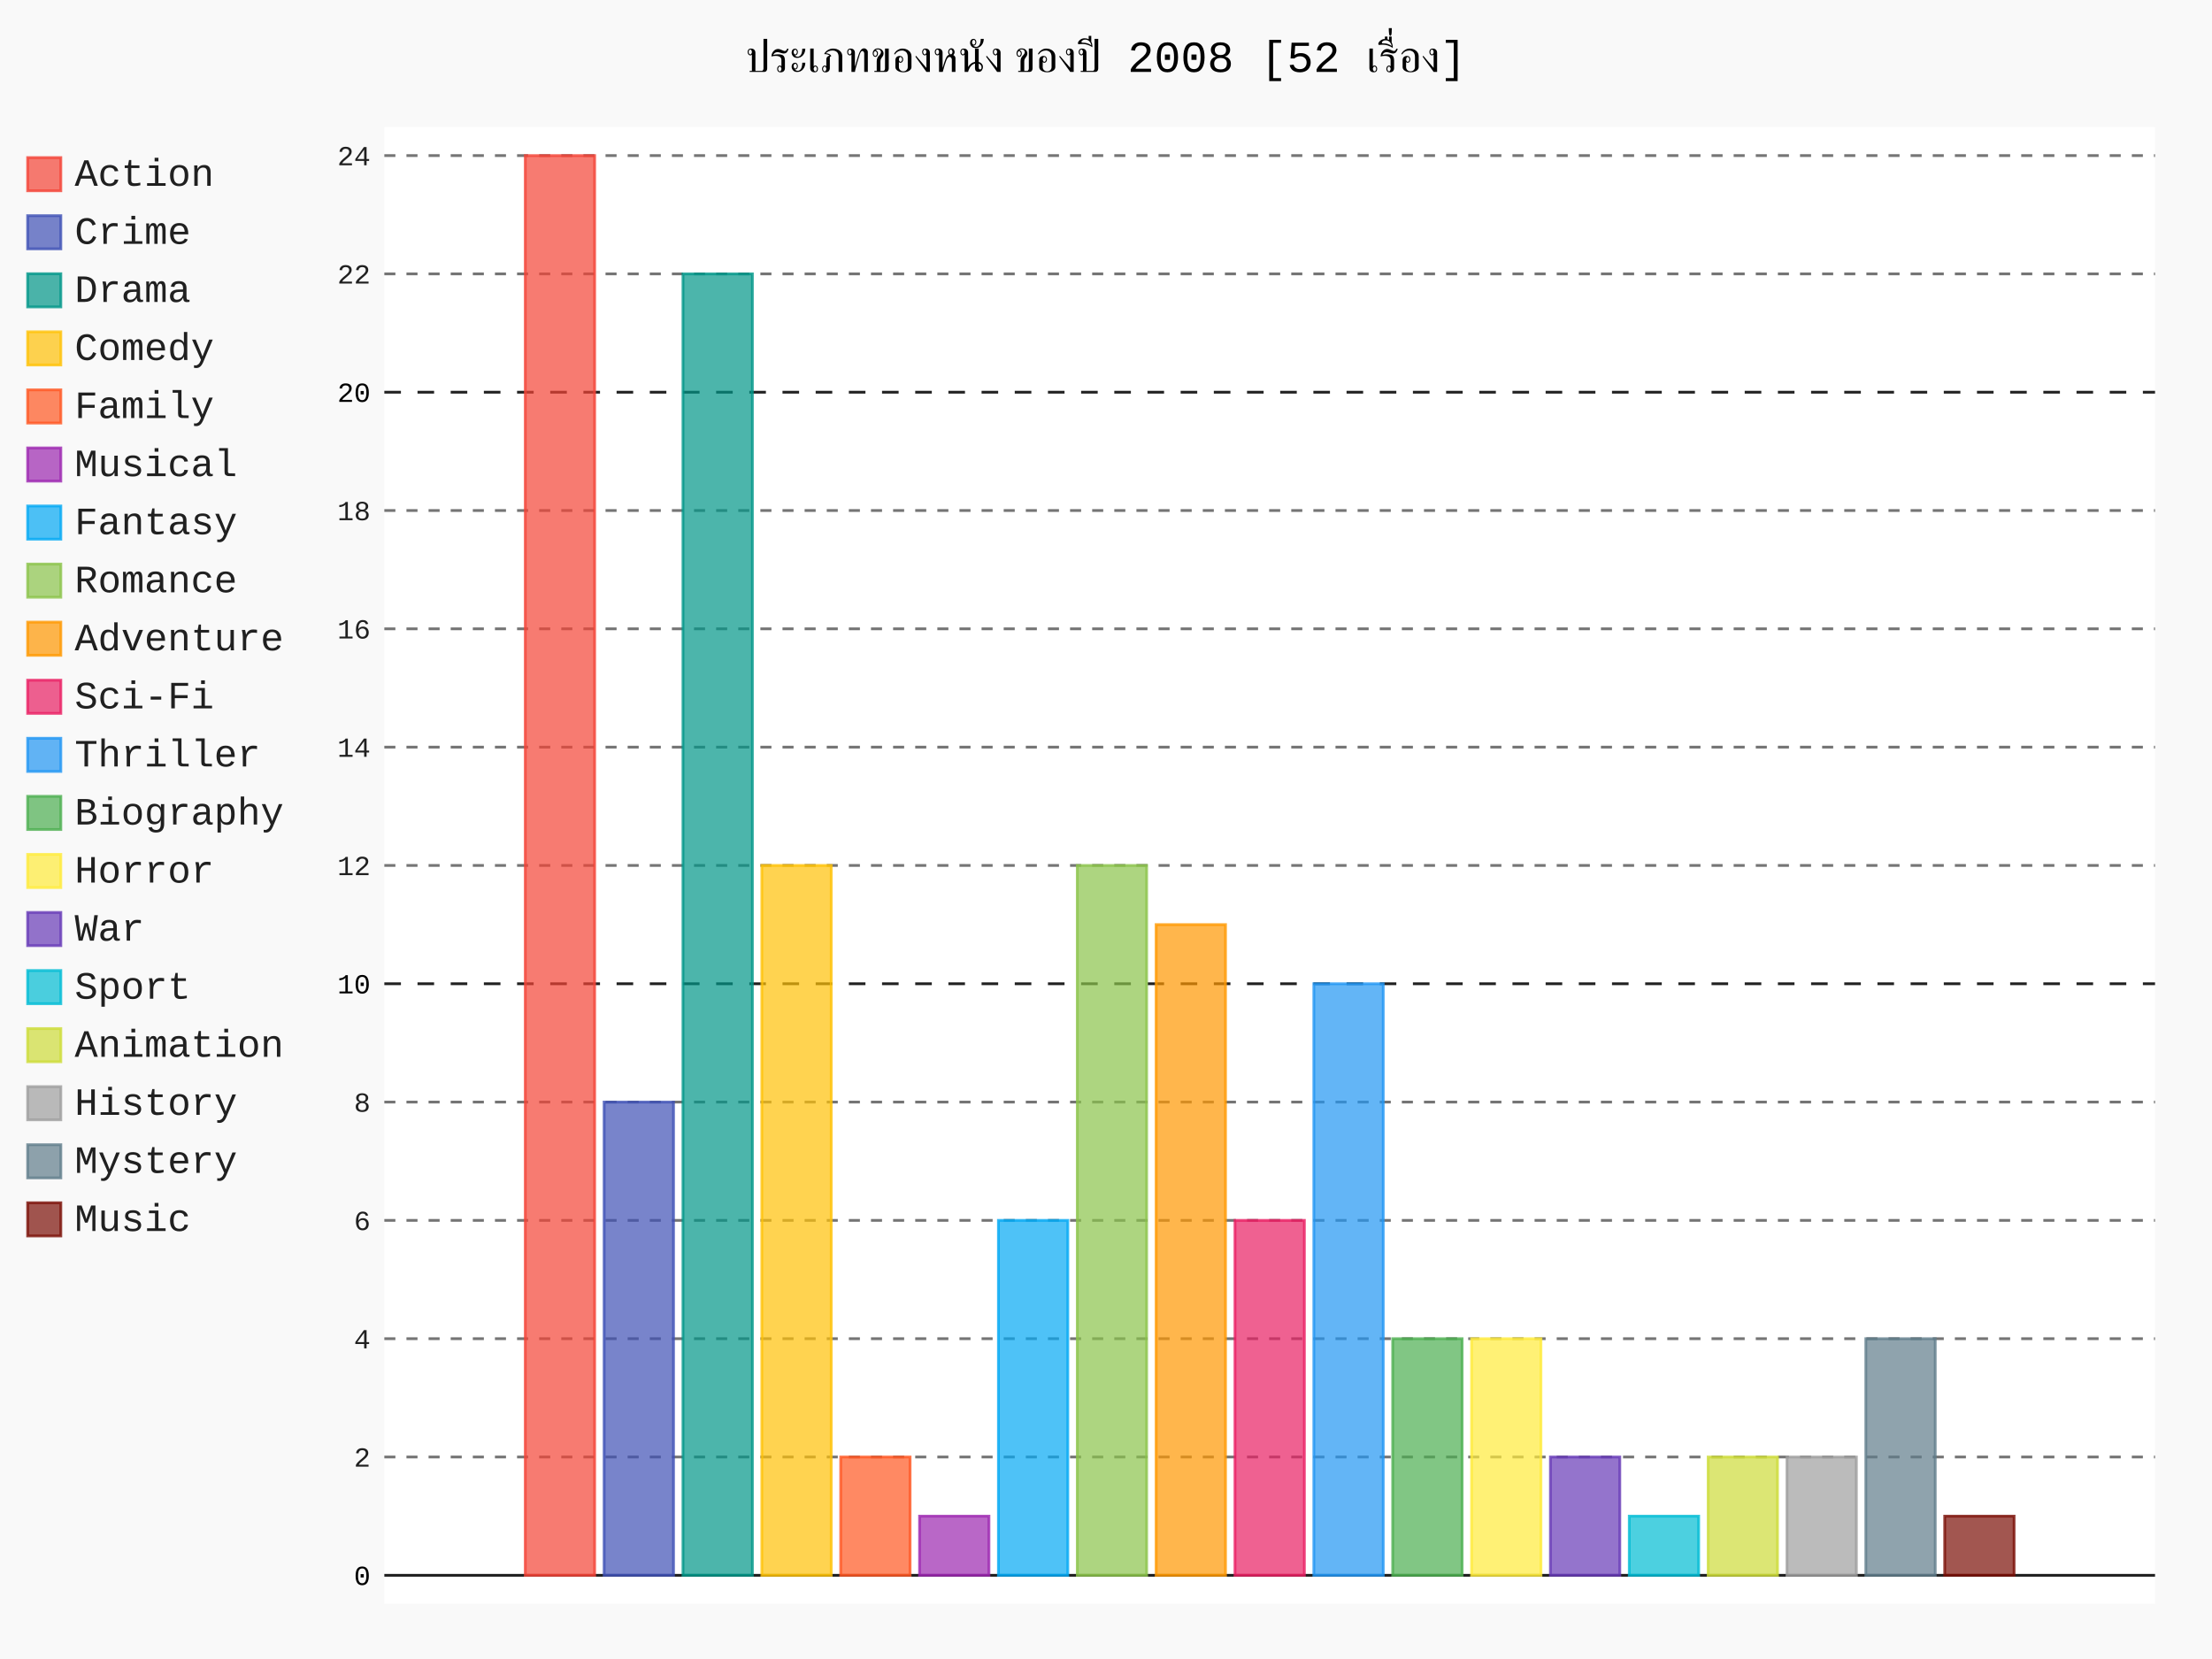
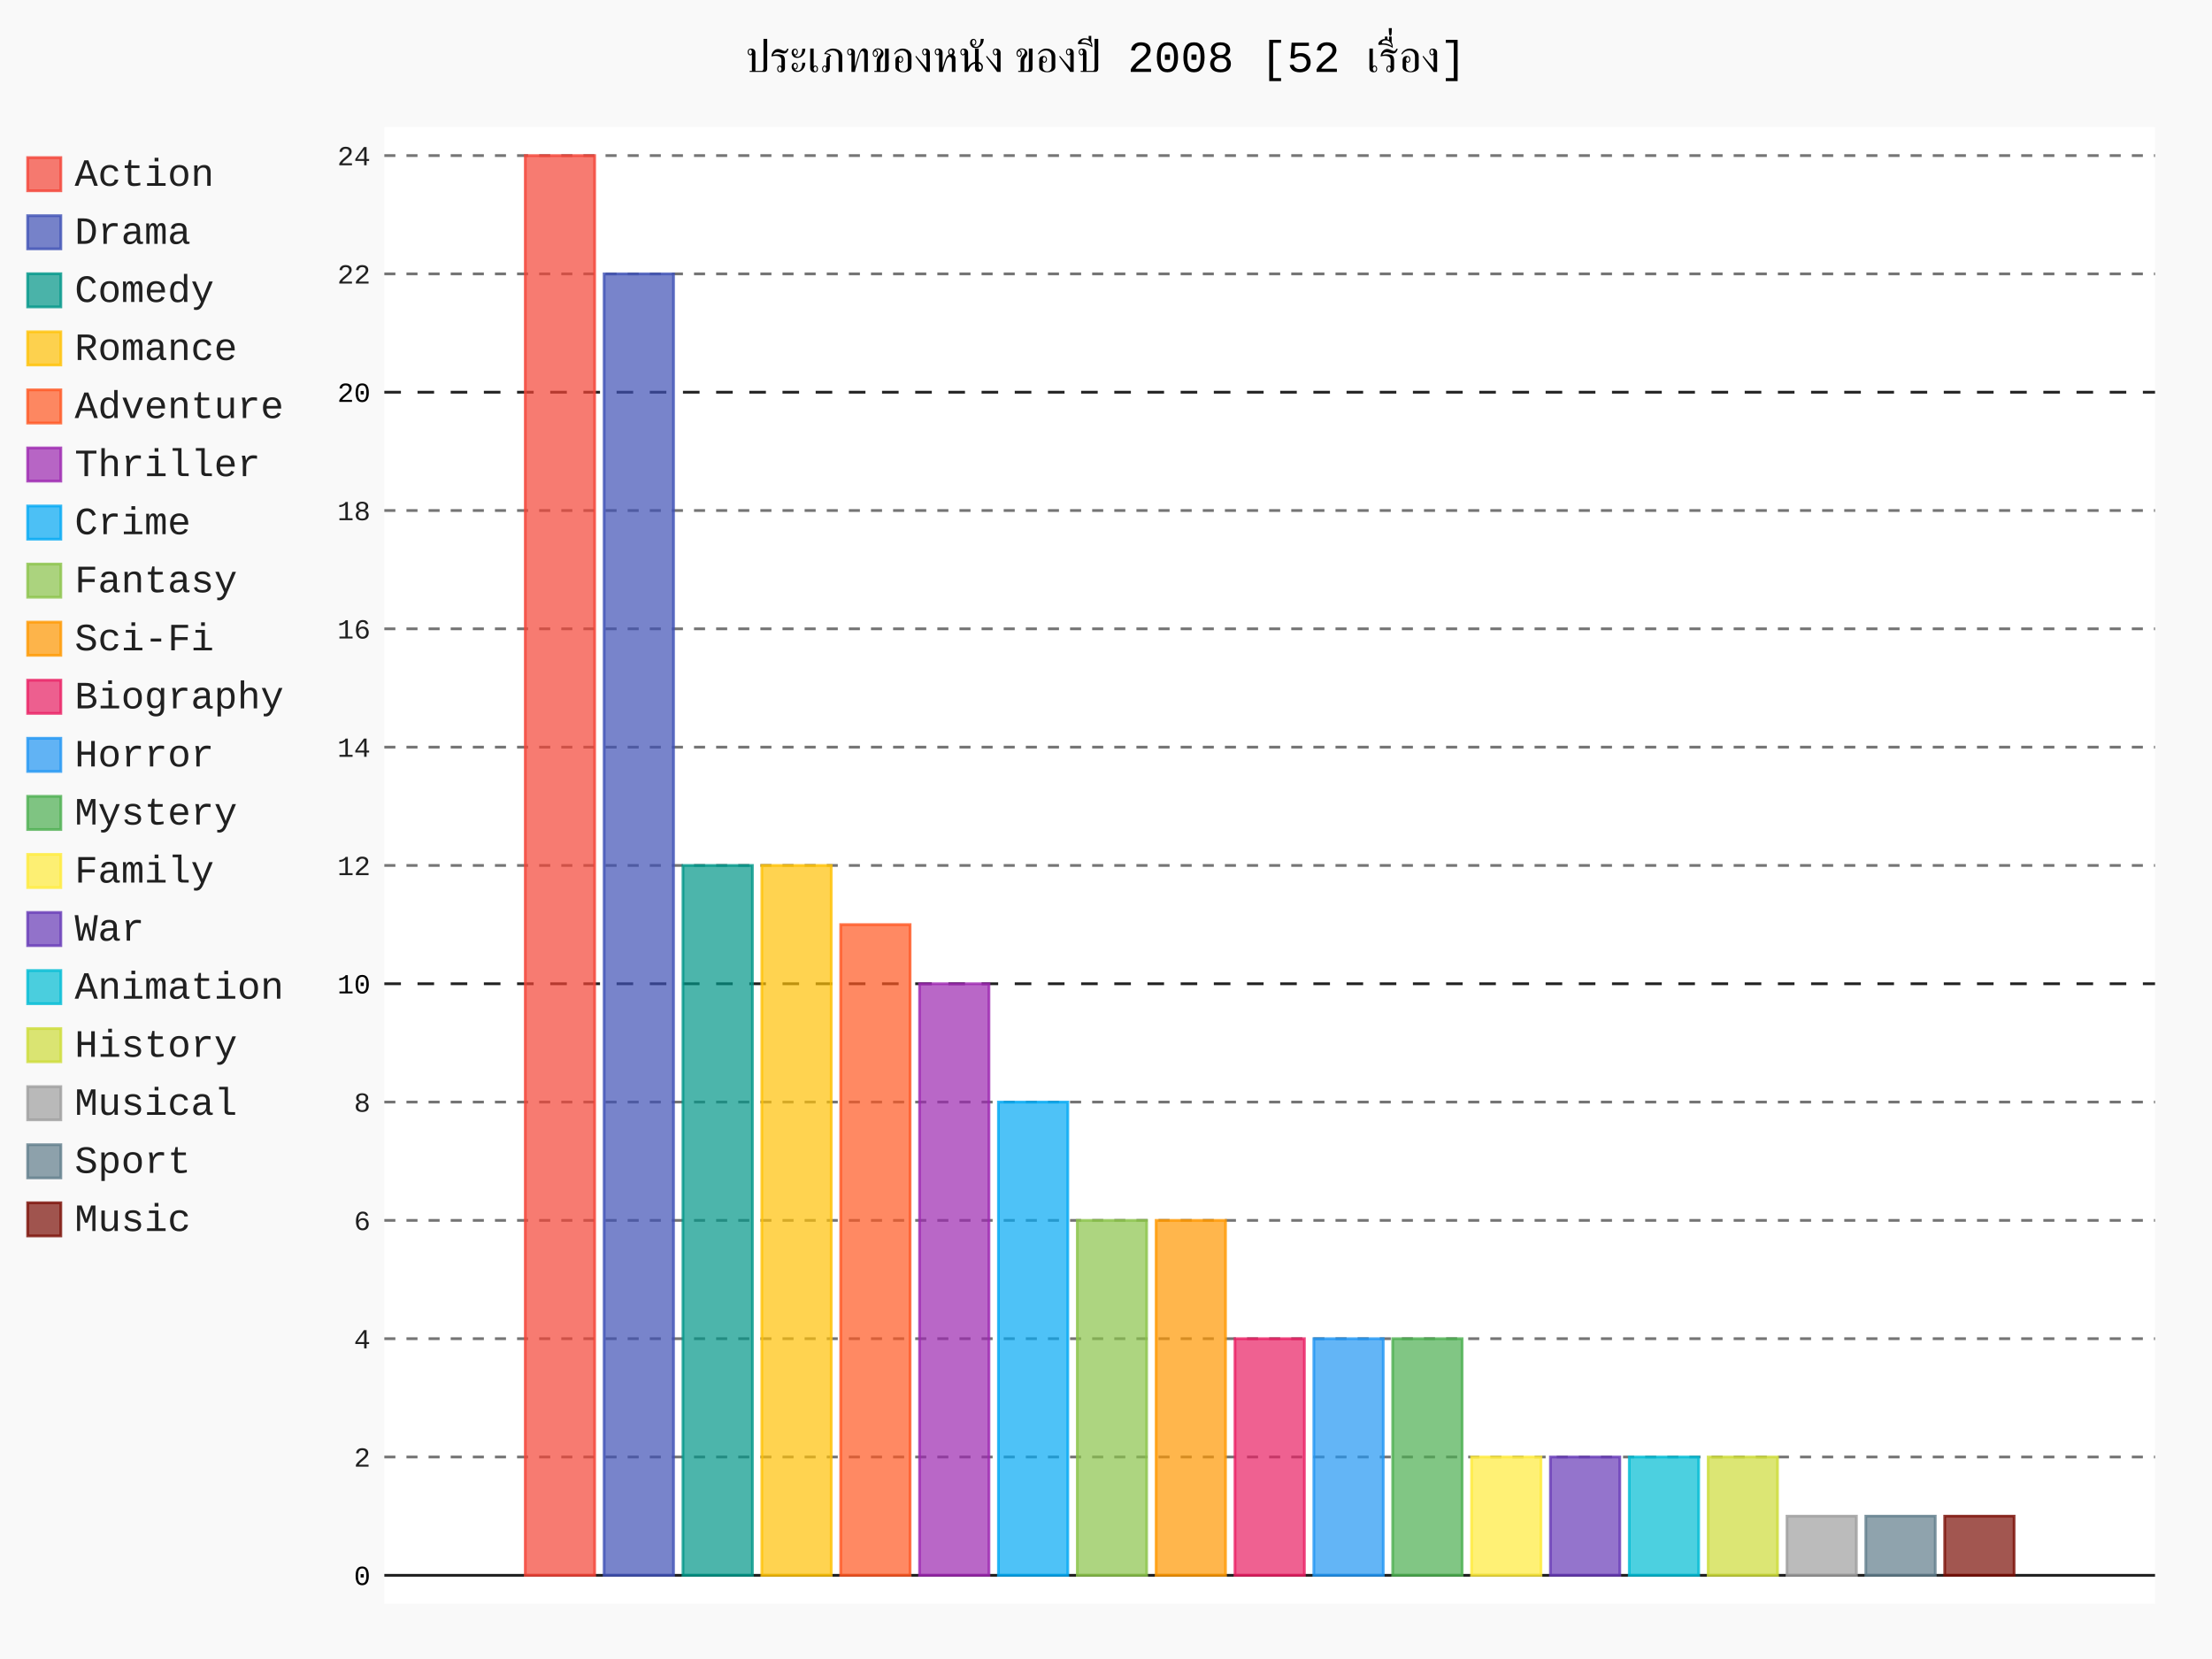
- <svg xmlns="http://www.w3.org/2000/svg" class="pygal-chart" id="chart-d9a1eacc-111e-4a17-9da7-1adeb90a68c8" viewBox="0 0 800 600">
+ <svg xmlns="http://www.w3.org/2000/svg" class="pygal-chart" id="chart-652e8299-0327-427c-a1a2-57c01882b825" viewBox="0 0 800 600">
  <defs>
-     <style type="text/css">#chart-d9a1eacc-111e-4a17-9da7-1adeb90a68c8{-webkit-user-select:none;-webkit-font-smoothing:antialiased;font-family:Consolas,"Liberation Mono",Menlo,Courier,monospace}#chart-d9a1eacc-111e-4a17-9da7-1adeb90a68c8 .title{font-family:Consolas,"Liberation Mono",Menlo,Courier,monospace;font-size:16px}#chart-d9a1eacc-111e-4a17-9da7-1adeb90a68c8 .legends .legend text{font-family:Consolas,"Liberation Mono",Menlo,Courier,monospace;font-size:14px}#chart-d9a1eacc-111e-4a17-9da7-1adeb90a68c8 .axis text{font-family:Consolas,"Liberation Mono",Menlo,Courier,monospace;font-size:10px}#chart-d9a1eacc-111e-4a17-9da7-1adeb90a68c8 .axis text.major{font-family:Consolas,"Liberation Mono",Menlo,Courier,monospace;font-size:10px}#chart-d9a1eacc-111e-4a17-9da7-1adeb90a68c8 .text-overlay text.value{font-family:Consolas,"Liberation Mono",Menlo,Courier,monospace;font-size:16px}#chart-d9a1eacc-111e-4a17-9da7-1adeb90a68c8 .text-overlay text.label{font-family:Consolas,"Liberation Mono",Menlo,Courier,monospace;font-size:10px}#chart-d9a1eacc-111e-4a17-9da7-1adeb90a68c8 .tooltip{font-family:Consolas,"Liberation Mono",Menlo,Courier,monospace;font-size:14px}#chart-d9a1eacc-111e-4a17-9da7-1adeb90a68c8 text.no_data{font-family:Consolas,"Liberation Mono",Menlo,Courier,monospace;font-size:64px}
- #chart-d9a1eacc-111e-4a17-9da7-1adeb90a68c8{background-color:rgba(249,249,249,1)}#chart-d9a1eacc-111e-4a17-9da7-1adeb90a68c8 path,#chart-d9a1eacc-111e-4a17-9da7-1adeb90a68c8 line,#chart-d9a1eacc-111e-4a17-9da7-1adeb90a68c8 rect,#chart-d9a1eacc-111e-4a17-9da7-1adeb90a68c8 circle{-webkit-transition:150ms;-moz-transition:150ms;transition:150ms}#chart-d9a1eacc-111e-4a17-9da7-1adeb90a68c8 .graph &gt; .background{fill:rgba(249,249,249,1)}#chart-d9a1eacc-111e-4a17-9da7-1adeb90a68c8 .plot &gt; .background{fill:rgba(255,255,255,1)}#chart-d9a1eacc-111e-4a17-9da7-1adeb90a68c8 .graph{fill:rgba(0,0,0,.87)}#chart-d9a1eacc-111e-4a17-9da7-1adeb90a68c8 text.no_data{fill:rgba(0,0,0,1)}#chart-d9a1eacc-111e-4a17-9da7-1adeb90a68c8 .title{fill:rgba(0,0,0,1)}#chart-d9a1eacc-111e-4a17-9da7-1adeb90a68c8 .legends .legend text{fill:rgba(0,0,0,.87)}#chart-d9a1eacc-111e-4a17-9da7-1adeb90a68c8 .legends .legend:hover text{fill:rgba(0,0,0,1)}#chart-d9a1eacc-111e-4a17-9da7-1adeb90a68c8 .axis .line{stroke:rgba(0,0,0,1)}#chart-d9a1eacc-111e-4a17-9da7-1adeb90a68c8 .axis .guide.line{stroke:rgba(0,0,0,.54)}#chart-d9a1eacc-111e-4a17-9da7-1adeb90a68c8 .axis .major.line{stroke:rgba(0,0,0,.87)}#chart-d9a1eacc-111e-4a17-9da7-1adeb90a68c8 .axis text.major{fill:rgba(0,0,0,1)}#chart-d9a1eacc-111e-4a17-9da7-1adeb90a68c8 .axis.y .guides:hover .guide.line,#chart-d9a1eacc-111e-4a17-9da7-1adeb90a68c8 .line-graph .axis.x .guides:hover .guide.line,#chart-d9a1eacc-111e-4a17-9da7-1adeb90a68c8 .stackedline-graph .axis.x .guides:hover .guide.line,#chart-d9a1eacc-111e-4a17-9da7-1adeb90a68c8 .xy-graph .axis.x .guides:hover .guide.line{stroke:rgba(0,0,0,1)}#chart-d9a1eacc-111e-4a17-9da7-1adeb90a68c8 .axis .guides:hover text{fill:rgba(0,0,0,1)}#chart-d9a1eacc-111e-4a17-9da7-1adeb90a68c8 .reactive{fill-opacity:.7;stroke-opacity:.8}#chart-d9a1eacc-111e-4a17-9da7-1adeb90a68c8 .ci{stroke:rgba(0,0,0,.87)}#chart-d9a1eacc-111e-4a17-9da7-1adeb90a68c8 .reactive.active,#chart-d9a1eacc-111e-4a17-9da7-1adeb90a68c8 .active .reactive{fill-opacity:.8;stroke-opacity:.9;stroke-width:4}#chart-d9a1eacc-111e-4a17-9da7-1adeb90a68c8 .ci .reactive.active{stroke-width:1.5}#chart-d9a1eacc-111e-4a17-9da7-1adeb90a68c8 .series text{fill:rgba(0,0,0,1)}#chart-d9a1eacc-111e-4a17-9da7-1adeb90a68c8 .tooltip rect{fill:rgba(255,255,255,1);stroke:rgba(0,0,0,1);-webkit-transition:opacity 150ms;-moz-transition:opacity 150ms;transition:opacity 150ms}#chart-d9a1eacc-111e-4a17-9da7-1adeb90a68c8 .tooltip .label{fill:rgba(0,0,0,.87)}#chart-d9a1eacc-111e-4a17-9da7-1adeb90a68c8 .tooltip .label{fill:rgba(0,0,0,.87)}#chart-d9a1eacc-111e-4a17-9da7-1adeb90a68c8 .tooltip .legend{font-size:.8em;fill:rgba(0,0,0,.54)}#chart-d9a1eacc-111e-4a17-9da7-1adeb90a68c8 .tooltip .x_label{font-size:.6em;fill:rgba(0,0,0,1)}#chart-d9a1eacc-111e-4a17-9da7-1adeb90a68c8 .tooltip .xlink{font-size:.5em;text-decoration:underline}#chart-d9a1eacc-111e-4a17-9da7-1adeb90a68c8 .tooltip .value{font-size:1.5em}#chart-d9a1eacc-111e-4a17-9da7-1adeb90a68c8 .bound{font-size:.5em}#chart-d9a1eacc-111e-4a17-9da7-1adeb90a68c8 .max-value{font-size:.75em;fill:rgba(0,0,0,.54)}#chart-d9a1eacc-111e-4a17-9da7-1adeb90a68c8 .map-element{fill:rgba(255,255,255,1);stroke:rgba(0,0,0,.54) !important}#chart-d9a1eacc-111e-4a17-9da7-1adeb90a68c8 .map-element .reactive{fill-opacity:inherit;stroke-opacity:inherit}#chart-d9a1eacc-111e-4a17-9da7-1adeb90a68c8 .color-0,#chart-d9a1eacc-111e-4a17-9da7-1adeb90a68c8 .color-0 a:visited{stroke:#f44336;fill:#f44336}#chart-d9a1eacc-111e-4a17-9da7-1adeb90a68c8 .color-1,#chart-d9a1eacc-111e-4a17-9da7-1adeb90a68c8 .color-1 a:visited{stroke:#3f51b5;fill:#3f51b5}#chart-d9a1eacc-111e-4a17-9da7-1adeb90a68c8 .color-2,#chart-d9a1eacc-111e-4a17-9da7-1adeb90a68c8 .color-2 a:visited{stroke:#009688;fill:#009688}#chart-d9a1eacc-111e-4a17-9da7-1adeb90a68c8 .color-3,#chart-d9a1eacc-111e-4a17-9da7-1adeb90a68c8 .color-3 a:visited{stroke:#ffc107;fill:#ffc107}#chart-d9a1eacc-111e-4a17-9da7-1adeb90a68c8 .color-4,#chart-d9a1eacc-111e-4a17-9da7-1adeb90a68c8 .color-4 a:visited{stroke:#ff5722;fill:#ff5722}#chart-d9a1eacc-111e-4a17-9da7-1adeb90a68c8 .color-5,#chart-d9a1eacc-111e-4a17-9da7-1adeb90a68c8 .color-5 a:visited{stroke:#9c27b0;fill:#9c27b0}#chart-d9a1eacc-111e-4a17-9da7-1adeb90a68c8 .color-6,#chart-d9a1eacc-111e-4a17-9da7-1adeb90a68c8 .color-6 a:visited{stroke:#03a9f4;fill:#03a9f4}#chart-d9a1eacc-111e-4a17-9da7-1adeb90a68c8 .color-7,#chart-d9a1eacc-111e-4a17-9da7-1adeb90a68c8 .color-7 a:visited{stroke:#8bc34a;fill:#8bc34a}#chart-d9a1eacc-111e-4a17-9da7-1adeb90a68c8 .color-8,#chart-d9a1eacc-111e-4a17-9da7-1adeb90a68c8 .color-8 a:visited{stroke:#ff9800;fill:#ff9800}#chart-d9a1eacc-111e-4a17-9da7-1adeb90a68c8 .color-9,#chart-d9a1eacc-111e-4a17-9da7-1adeb90a68c8 .color-9 a:visited{stroke:#e91e63;fill:#e91e63}#chart-d9a1eacc-111e-4a17-9da7-1adeb90a68c8 .color-10,#chart-d9a1eacc-111e-4a17-9da7-1adeb90a68c8 .color-10 a:visited{stroke:#2196f3;fill:#2196f3}#chart-d9a1eacc-111e-4a17-9da7-1adeb90a68c8 .color-11,#chart-d9a1eacc-111e-4a17-9da7-1adeb90a68c8 .color-11 a:visited{stroke:#4caf50;fill:#4caf50}#chart-d9a1eacc-111e-4a17-9da7-1adeb90a68c8 .color-12,#chart-d9a1eacc-111e-4a17-9da7-1adeb90a68c8 .color-12 a:visited{stroke:#ffeb3b;fill:#ffeb3b}#chart-d9a1eacc-111e-4a17-9da7-1adeb90a68c8 .color-13,#chart-d9a1eacc-111e-4a17-9da7-1adeb90a68c8 .color-13 a:visited{stroke:#673ab7;fill:#673ab7}#chart-d9a1eacc-111e-4a17-9da7-1adeb90a68c8 .color-14,#chart-d9a1eacc-111e-4a17-9da7-1adeb90a68c8 .color-14 a:visited{stroke:#00bcd4;fill:#00bcd4}#chart-d9a1eacc-111e-4a17-9da7-1adeb90a68c8 .color-15,#chart-d9a1eacc-111e-4a17-9da7-1adeb90a68c8 .color-15 a:visited{stroke:#cddc39;fill:#cddc39}#chart-d9a1eacc-111e-4a17-9da7-1adeb90a68c8 .color-16,#chart-d9a1eacc-111e-4a17-9da7-1adeb90a68c8 .color-16 a:visited{stroke:#9e9e9e;fill:#9e9e9e}#chart-d9a1eacc-111e-4a17-9da7-1adeb90a68c8 .color-17,#chart-d9a1eacc-111e-4a17-9da7-1adeb90a68c8 .color-17 a:visited{stroke:#607d8b;fill:#607d8b}#chart-d9a1eacc-111e-4a17-9da7-1adeb90a68c8 .color-18,#chart-d9a1eacc-111e-4a17-9da7-1adeb90a68c8 .color-18 a:visited{stroke:#7b0f07;fill:#7b0f07}#chart-d9a1eacc-111e-4a17-9da7-1adeb90a68c8 .text-overlay .color-0 text{fill:black}#chart-d9a1eacc-111e-4a17-9da7-1adeb90a68c8 .text-overlay .color-1 text{fill:black}#chart-d9a1eacc-111e-4a17-9da7-1adeb90a68c8 .text-overlay .color-2 text{fill:black}#chart-d9a1eacc-111e-4a17-9da7-1adeb90a68c8 .text-overlay .color-3 text{fill:black}#chart-d9a1eacc-111e-4a17-9da7-1adeb90a68c8 .text-overlay .color-4 text{fill:black}#chart-d9a1eacc-111e-4a17-9da7-1adeb90a68c8 .text-overlay .color-5 text{fill:black}#chart-d9a1eacc-111e-4a17-9da7-1adeb90a68c8 .text-overlay .color-6 text{fill:black}#chart-d9a1eacc-111e-4a17-9da7-1adeb90a68c8 .text-overlay .color-7 text{fill:black}#chart-d9a1eacc-111e-4a17-9da7-1adeb90a68c8 .text-overlay .color-8 text{fill:black}#chart-d9a1eacc-111e-4a17-9da7-1adeb90a68c8 .text-overlay .color-9 text{fill:black}#chart-d9a1eacc-111e-4a17-9da7-1adeb90a68c8 .text-overlay .color-10 text{fill:black}#chart-d9a1eacc-111e-4a17-9da7-1adeb90a68c8 .text-overlay .color-11 text{fill:black}#chart-d9a1eacc-111e-4a17-9da7-1adeb90a68c8 .text-overlay .color-12 text{fill:black}#chart-d9a1eacc-111e-4a17-9da7-1adeb90a68c8 .text-overlay .color-13 text{fill:black}#chart-d9a1eacc-111e-4a17-9da7-1adeb90a68c8 .text-overlay .color-14 text{fill:black}#chart-d9a1eacc-111e-4a17-9da7-1adeb90a68c8 .text-overlay .color-15 text{fill:black}#chart-d9a1eacc-111e-4a17-9da7-1adeb90a68c8 .text-overlay .color-16 text{fill:black}#chart-d9a1eacc-111e-4a17-9da7-1adeb90a68c8 .text-overlay .color-17 text{fill:black}#chart-d9a1eacc-111e-4a17-9da7-1adeb90a68c8 .text-overlay .color-18 text{fill:black}
- #chart-d9a1eacc-111e-4a17-9da7-1adeb90a68c8 text.no_data{text-anchor:middle}#chart-d9a1eacc-111e-4a17-9da7-1adeb90a68c8 .guide.line{fill:none}#chart-d9a1eacc-111e-4a17-9da7-1adeb90a68c8 .centered{text-anchor:middle}#chart-d9a1eacc-111e-4a17-9da7-1adeb90a68c8 .title{text-anchor:middle}#chart-d9a1eacc-111e-4a17-9da7-1adeb90a68c8 .legends .legend text{fill-opacity:1}#chart-d9a1eacc-111e-4a17-9da7-1adeb90a68c8 .axis.x text{text-anchor:middle}#chart-d9a1eacc-111e-4a17-9da7-1adeb90a68c8 .axis.x:not(.web) text[transform]{text-anchor:start}#chart-d9a1eacc-111e-4a17-9da7-1adeb90a68c8 .axis.x:not(.web) text[transform].backwards{text-anchor:end}#chart-d9a1eacc-111e-4a17-9da7-1adeb90a68c8 .axis.y text{text-anchor:end}#chart-d9a1eacc-111e-4a17-9da7-1adeb90a68c8 .axis.y text[transform].backwards{text-anchor:start}#chart-d9a1eacc-111e-4a17-9da7-1adeb90a68c8 .axis.y2 text{text-anchor:start}#chart-d9a1eacc-111e-4a17-9da7-1adeb90a68c8 .axis.y2 text[transform].backwards{text-anchor:end}#chart-d9a1eacc-111e-4a17-9da7-1adeb90a68c8 .axis .guide.line{stroke-dasharray:4,4}#chart-d9a1eacc-111e-4a17-9da7-1adeb90a68c8 .axis .major.guide.line{stroke-dasharray:6,6}#chart-d9a1eacc-111e-4a17-9da7-1adeb90a68c8 .horizontal .axis.y .guide.line,#chart-d9a1eacc-111e-4a17-9da7-1adeb90a68c8 .horizontal .axis.y2 .guide.line,#chart-d9a1eacc-111e-4a17-9da7-1adeb90a68c8 .vertical .axis.x .guide.line{opacity:0}#chart-d9a1eacc-111e-4a17-9da7-1adeb90a68c8 .horizontal .axis.always_show .guide.line,#chart-d9a1eacc-111e-4a17-9da7-1adeb90a68c8 .vertical .axis.always_show .guide.line{opacity:1 !important}#chart-d9a1eacc-111e-4a17-9da7-1adeb90a68c8 .axis.y .guides:hover .guide.line,#chart-d9a1eacc-111e-4a17-9da7-1adeb90a68c8 .axis.y2 .guides:hover .guide.line,#chart-d9a1eacc-111e-4a17-9da7-1adeb90a68c8 .axis.x .guides:hover .guide.line{opacity:1}#chart-d9a1eacc-111e-4a17-9da7-1adeb90a68c8 .axis .guides:hover text{opacity:1}#chart-d9a1eacc-111e-4a17-9da7-1adeb90a68c8 .nofill{fill:none}#chart-d9a1eacc-111e-4a17-9da7-1adeb90a68c8 .subtle-fill{fill-opacity:.2}#chart-d9a1eacc-111e-4a17-9da7-1adeb90a68c8 .dot{stroke-width:1px;fill-opacity:1}#chart-d9a1eacc-111e-4a17-9da7-1adeb90a68c8 .dot.active{stroke-width:5px}#chart-d9a1eacc-111e-4a17-9da7-1adeb90a68c8 .dot.negative{fill:transparent}#chart-d9a1eacc-111e-4a17-9da7-1adeb90a68c8 text,#chart-d9a1eacc-111e-4a17-9da7-1adeb90a68c8 tspan{stroke:none !important}#chart-d9a1eacc-111e-4a17-9da7-1adeb90a68c8 .series text.active{opacity:1}#chart-d9a1eacc-111e-4a17-9da7-1adeb90a68c8 .tooltip rect{fill-opacity:.95;stroke-width:.5}#chart-d9a1eacc-111e-4a17-9da7-1adeb90a68c8 .tooltip text{fill-opacity:1}#chart-d9a1eacc-111e-4a17-9da7-1adeb90a68c8 .showable{visibility:hidden}#chart-d9a1eacc-111e-4a17-9da7-1adeb90a68c8 .showable.shown{visibility:visible}#chart-d9a1eacc-111e-4a17-9da7-1adeb90a68c8 .gauge-background{fill:rgba(229,229,229,1);stroke:none}#chart-d9a1eacc-111e-4a17-9da7-1adeb90a68c8 .bg-lines{stroke:rgba(249,249,249,1);stroke-width:2px}</style>
+     <style type="text/css">#chart-652e8299-0327-427c-a1a2-57c01882b825{-webkit-user-select:none;-webkit-font-smoothing:antialiased;font-family:Consolas,"Liberation Mono",Menlo,Courier,monospace}#chart-652e8299-0327-427c-a1a2-57c01882b825 .title{font-family:Consolas,"Liberation Mono",Menlo,Courier,monospace;font-size:16px}#chart-652e8299-0327-427c-a1a2-57c01882b825 .legends .legend text{font-family:Consolas,"Liberation Mono",Menlo,Courier,monospace;font-size:14px}#chart-652e8299-0327-427c-a1a2-57c01882b825 .axis text{font-family:Consolas,"Liberation Mono",Menlo,Courier,monospace;font-size:10px}#chart-652e8299-0327-427c-a1a2-57c01882b825 .axis text.major{font-family:Consolas,"Liberation Mono",Menlo,Courier,monospace;font-size:10px}#chart-652e8299-0327-427c-a1a2-57c01882b825 .text-overlay text.value{font-family:Consolas,"Liberation Mono",Menlo,Courier,monospace;font-size:16px}#chart-652e8299-0327-427c-a1a2-57c01882b825 .text-overlay text.label{font-family:Consolas,"Liberation Mono",Menlo,Courier,monospace;font-size:10px}#chart-652e8299-0327-427c-a1a2-57c01882b825 .tooltip{font-family:Consolas,"Liberation Mono",Menlo,Courier,monospace;font-size:14px}#chart-652e8299-0327-427c-a1a2-57c01882b825 text.no_data{font-family:Consolas,"Liberation Mono",Menlo,Courier,monospace;font-size:64px}
+ #chart-652e8299-0327-427c-a1a2-57c01882b825{background-color:rgba(249,249,249,1)}#chart-652e8299-0327-427c-a1a2-57c01882b825 path,#chart-652e8299-0327-427c-a1a2-57c01882b825 line,#chart-652e8299-0327-427c-a1a2-57c01882b825 rect,#chart-652e8299-0327-427c-a1a2-57c01882b825 circle{-webkit-transition:150ms;-moz-transition:150ms;transition:150ms}#chart-652e8299-0327-427c-a1a2-57c01882b825 .graph &gt; .background{fill:rgba(249,249,249,1)}#chart-652e8299-0327-427c-a1a2-57c01882b825 .plot &gt; .background{fill:rgba(255,255,255,1)}#chart-652e8299-0327-427c-a1a2-57c01882b825 .graph{fill:rgba(0,0,0,.87)}#chart-652e8299-0327-427c-a1a2-57c01882b825 text.no_data{fill:rgba(0,0,0,1)}#chart-652e8299-0327-427c-a1a2-57c01882b825 .title{fill:rgba(0,0,0,1)}#chart-652e8299-0327-427c-a1a2-57c01882b825 .legends .legend text{fill:rgba(0,0,0,.87)}#chart-652e8299-0327-427c-a1a2-57c01882b825 .legends .legend:hover text{fill:rgba(0,0,0,1)}#chart-652e8299-0327-427c-a1a2-57c01882b825 .axis .line{stroke:rgba(0,0,0,1)}#chart-652e8299-0327-427c-a1a2-57c01882b825 .axis .guide.line{stroke:rgba(0,0,0,.54)}#chart-652e8299-0327-427c-a1a2-57c01882b825 .axis .major.line{stroke:rgba(0,0,0,.87)}#chart-652e8299-0327-427c-a1a2-57c01882b825 .axis text.major{fill:rgba(0,0,0,1)}#chart-652e8299-0327-427c-a1a2-57c01882b825 .axis.y .guides:hover .guide.line,#chart-652e8299-0327-427c-a1a2-57c01882b825 .line-graph .axis.x .guides:hover .guide.line,#chart-652e8299-0327-427c-a1a2-57c01882b825 .stackedline-graph .axis.x .guides:hover .guide.line,#chart-652e8299-0327-427c-a1a2-57c01882b825 .xy-graph .axis.x .guides:hover .guide.line{stroke:rgba(0,0,0,1)}#chart-652e8299-0327-427c-a1a2-57c01882b825 .axis .guides:hover text{fill:rgba(0,0,0,1)}#chart-652e8299-0327-427c-a1a2-57c01882b825 .reactive{fill-opacity:.7;stroke-opacity:.8}#chart-652e8299-0327-427c-a1a2-57c01882b825 .ci{stroke:rgba(0,0,0,.87)}#chart-652e8299-0327-427c-a1a2-57c01882b825 .reactive.active,#chart-652e8299-0327-427c-a1a2-57c01882b825 .active .reactive{fill-opacity:.8;stroke-opacity:.9;stroke-width:4}#chart-652e8299-0327-427c-a1a2-57c01882b825 .ci .reactive.active{stroke-width:1.5}#chart-652e8299-0327-427c-a1a2-57c01882b825 .series text{fill:rgba(0,0,0,1)}#chart-652e8299-0327-427c-a1a2-57c01882b825 .tooltip rect{fill:rgba(255,255,255,1);stroke:rgba(0,0,0,1);-webkit-transition:opacity 150ms;-moz-transition:opacity 150ms;transition:opacity 150ms}#chart-652e8299-0327-427c-a1a2-57c01882b825 .tooltip .label{fill:rgba(0,0,0,.87)}#chart-652e8299-0327-427c-a1a2-57c01882b825 .tooltip .label{fill:rgba(0,0,0,.87)}#chart-652e8299-0327-427c-a1a2-57c01882b825 .tooltip .legend{font-size:.8em;fill:rgba(0,0,0,.54)}#chart-652e8299-0327-427c-a1a2-57c01882b825 .tooltip .x_label{font-size:.6em;fill:rgba(0,0,0,1)}#chart-652e8299-0327-427c-a1a2-57c01882b825 .tooltip .xlink{font-size:.5em;text-decoration:underline}#chart-652e8299-0327-427c-a1a2-57c01882b825 .tooltip .value{font-size:1.5em}#chart-652e8299-0327-427c-a1a2-57c01882b825 .bound{font-size:.5em}#chart-652e8299-0327-427c-a1a2-57c01882b825 .max-value{font-size:.75em;fill:rgba(0,0,0,.54)}#chart-652e8299-0327-427c-a1a2-57c01882b825 .map-element{fill:rgba(255,255,255,1);stroke:rgba(0,0,0,.54) !important}#chart-652e8299-0327-427c-a1a2-57c01882b825 .map-element .reactive{fill-opacity:inherit;stroke-opacity:inherit}#chart-652e8299-0327-427c-a1a2-57c01882b825 .color-0,#chart-652e8299-0327-427c-a1a2-57c01882b825 .color-0 a:visited{stroke:#f44336;fill:#f44336}#chart-652e8299-0327-427c-a1a2-57c01882b825 .color-1,#chart-652e8299-0327-427c-a1a2-57c01882b825 .color-1 a:visited{stroke:#3f51b5;fill:#3f51b5}#chart-652e8299-0327-427c-a1a2-57c01882b825 .color-2,#chart-652e8299-0327-427c-a1a2-57c01882b825 .color-2 a:visited{stroke:#009688;fill:#009688}#chart-652e8299-0327-427c-a1a2-57c01882b825 .color-3,#chart-652e8299-0327-427c-a1a2-57c01882b825 .color-3 a:visited{stroke:#ffc107;fill:#ffc107}#chart-652e8299-0327-427c-a1a2-57c01882b825 .color-4,#chart-652e8299-0327-427c-a1a2-57c01882b825 .color-4 a:visited{stroke:#ff5722;fill:#ff5722}#chart-652e8299-0327-427c-a1a2-57c01882b825 .color-5,#chart-652e8299-0327-427c-a1a2-57c01882b825 .color-5 a:visited{stroke:#9c27b0;fill:#9c27b0}#chart-652e8299-0327-427c-a1a2-57c01882b825 .color-6,#chart-652e8299-0327-427c-a1a2-57c01882b825 .color-6 a:visited{stroke:#03a9f4;fill:#03a9f4}#chart-652e8299-0327-427c-a1a2-57c01882b825 .color-7,#chart-652e8299-0327-427c-a1a2-57c01882b825 .color-7 a:visited{stroke:#8bc34a;fill:#8bc34a}#chart-652e8299-0327-427c-a1a2-57c01882b825 .color-8,#chart-652e8299-0327-427c-a1a2-57c01882b825 .color-8 a:visited{stroke:#ff9800;fill:#ff9800}#chart-652e8299-0327-427c-a1a2-57c01882b825 .color-9,#chart-652e8299-0327-427c-a1a2-57c01882b825 .color-9 a:visited{stroke:#e91e63;fill:#e91e63}#chart-652e8299-0327-427c-a1a2-57c01882b825 .color-10,#chart-652e8299-0327-427c-a1a2-57c01882b825 .color-10 a:visited{stroke:#2196f3;fill:#2196f3}#chart-652e8299-0327-427c-a1a2-57c01882b825 .color-11,#chart-652e8299-0327-427c-a1a2-57c01882b825 .color-11 a:visited{stroke:#4caf50;fill:#4caf50}#chart-652e8299-0327-427c-a1a2-57c01882b825 .color-12,#chart-652e8299-0327-427c-a1a2-57c01882b825 .color-12 a:visited{stroke:#ffeb3b;fill:#ffeb3b}#chart-652e8299-0327-427c-a1a2-57c01882b825 .color-13,#chart-652e8299-0327-427c-a1a2-57c01882b825 .color-13 a:visited{stroke:#673ab7;fill:#673ab7}#chart-652e8299-0327-427c-a1a2-57c01882b825 .color-14,#chart-652e8299-0327-427c-a1a2-57c01882b825 .color-14 a:visited{stroke:#00bcd4;fill:#00bcd4}#chart-652e8299-0327-427c-a1a2-57c01882b825 .color-15,#chart-652e8299-0327-427c-a1a2-57c01882b825 .color-15 a:visited{stroke:#cddc39;fill:#cddc39}#chart-652e8299-0327-427c-a1a2-57c01882b825 .color-16,#chart-652e8299-0327-427c-a1a2-57c01882b825 .color-16 a:visited{stroke:#9e9e9e;fill:#9e9e9e}#chart-652e8299-0327-427c-a1a2-57c01882b825 .color-17,#chart-652e8299-0327-427c-a1a2-57c01882b825 .color-17 a:visited{stroke:#607d8b;fill:#607d8b}#chart-652e8299-0327-427c-a1a2-57c01882b825 .color-18,#chart-652e8299-0327-427c-a1a2-57c01882b825 .color-18 a:visited{stroke:#7b0f07;fill:#7b0f07}#chart-652e8299-0327-427c-a1a2-57c01882b825 .text-overlay .color-0 text{fill:black}#chart-652e8299-0327-427c-a1a2-57c01882b825 .text-overlay .color-1 text{fill:black}#chart-652e8299-0327-427c-a1a2-57c01882b825 .text-overlay .color-2 text{fill:black}#chart-652e8299-0327-427c-a1a2-57c01882b825 .text-overlay .color-3 text{fill:black}#chart-652e8299-0327-427c-a1a2-57c01882b825 .text-overlay .color-4 text{fill:black}#chart-652e8299-0327-427c-a1a2-57c01882b825 .text-overlay .color-5 text{fill:black}#chart-652e8299-0327-427c-a1a2-57c01882b825 .text-overlay .color-6 text{fill:black}#chart-652e8299-0327-427c-a1a2-57c01882b825 .text-overlay .color-7 text{fill:black}#chart-652e8299-0327-427c-a1a2-57c01882b825 .text-overlay .color-8 text{fill:black}#chart-652e8299-0327-427c-a1a2-57c01882b825 .text-overlay .color-9 text{fill:black}#chart-652e8299-0327-427c-a1a2-57c01882b825 .text-overlay .color-10 text{fill:black}#chart-652e8299-0327-427c-a1a2-57c01882b825 .text-overlay .color-11 text{fill:black}#chart-652e8299-0327-427c-a1a2-57c01882b825 .text-overlay .color-12 text{fill:black}#chart-652e8299-0327-427c-a1a2-57c01882b825 .text-overlay .color-13 text{fill:black}#chart-652e8299-0327-427c-a1a2-57c01882b825 .text-overlay .color-14 text{fill:black}#chart-652e8299-0327-427c-a1a2-57c01882b825 .text-overlay .color-15 text{fill:black}#chart-652e8299-0327-427c-a1a2-57c01882b825 .text-overlay .color-16 text{fill:black}#chart-652e8299-0327-427c-a1a2-57c01882b825 .text-overlay .color-17 text{fill:black}#chart-652e8299-0327-427c-a1a2-57c01882b825 .text-overlay .color-18 text{fill:black}
+ #chart-652e8299-0327-427c-a1a2-57c01882b825 text.no_data{text-anchor:middle}#chart-652e8299-0327-427c-a1a2-57c01882b825 .guide.line{fill:none}#chart-652e8299-0327-427c-a1a2-57c01882b825 .centered{text-anchor:middle}#chart-652e8299-0327-427c-a1a2-57c01882b825 .title{text-anchor:middle}#chart-652e8299-0327-427c-a1a2-57c01882b825 .legends .legend text{fill-opacity:1}#chart-652e8299-0327-427c-a1a2-57c01882b825 .axis.x text{text-anchor:middle}#chart-652e8299-0327-427c-a1a2-57c01882b825 .axis.x:not(.web) text[transform]{text-anchor:start}#chart-652e8299-0327-427c-a1a2-57c01882b825 .axis.x:not(.web) text[transform].backwards{text-anchor:end}#chart-652e8299-0327-427c-a1a2-57c01882b825 .axis.y text{text-anchor:end}#chart-652e8299-0327-427c-a1a2-57c01882b825 .axis.y text[transform].backwards{text-anchor:start}#chart-652e8299-0327-427c-a1a2-57c01882b825 .axis.y2 text{text-anchor:start}#chart-652e8299-0327-427c-a1a2-57c01882b825 .axis.y2 text[transform].backwards{text-anchor:end}#chart-652e8299-0327-427c-a1a2-57c01882b825 .axis .guide.line{stroke-dasharray:4,4}#chart-652e8299-0327-427c-a1a2-57c01882b825 .axis .major.guide.line{stroke-dasharray:6,6}#chart-652e8299-0327-427c-a1a2-57c01882b825 .horizontal .axis.y .guide.line,#chart-652e8299-0327-427c-a1a2-57c01882b825 .horizontal .axis.y2 .guide.line,#chart-652e8299-0327-427c-a1a2-57c01882b825 .vertical .axis.x .guide.line{opacity:0}#chart-652e8299-0327-427c-a1a2-57c01882b825 .horizontal .axis.always_show .guide.line,#chart-652e8299-0327-427c-a1a2-57c01882b825 .vertical .axis.always_show .guide.line{opacity:1 !important}#chart-652e8299-0327-427c-a1a2-57c01882b825 .axis.y .guides:hover .guide.line,#chart-652e8299-0327-427c-a1a2-57c01882b825 .axis.y2 .guides:hover .guide.line,#chart-652e8299-0327-427c-a1a2-57c01882b825 .axis.x .guides:hover .guide.line{opacity:1}#chart-652e8299-0327-427c-a1a2-57c01882b825 .axis .guides:hover text{opacity:1}#chart-652e8299-0327-427c-a1a2-57c01882b825 .nofill{fill:none}#chart-652e8299-0327-427c-a1a2-57c01882b825 .subtle-fill{fill-opacity:.2}#chart-652e8299-0327-427c-a1a2-57c01882b825 .dot{stroke-width:1px;fill-opacity:1}#chart-652e8299-0327-427c-a1a2-57c01882b825 .dot.active{stroke-width:5px}#chart-652e8299-0327-427c-a1a2-57c01882b825 .dot.negative{fill:transparent}#chart-652e8299-0327-427c-a1a2-57c01882b825 text,#chart-652e8299-0327-427c-a1a2-57c01882b825 tspan{stroke:none !important}#chart-652e8299-0327-427c-a1a2-57c01882b825 .series text.active{opacity:1}#chart-652e8299-0327-427c-a1a2-57c01882b825 .tooltip rect{fill-opacity:.95;stroke-width:.5}#chart-652e8299-0327-427c-a1a2-57c01882b825 .tooltip text{fill-opacity:1}#chart-652e8299-0327-427c-a1a2-57c01882b825 .showable{visibility:hidden}#chart-652e8299-0327-427c-a1a2-57c01882b825 .showable.shown{visibility:visible}#chart-652e8299-0327-427c-a1a2-57c01882b825 .gauge-background{fill:rgba(229,229,229,1);stroke:none}#chart-652e8299-0327-427c-a1a2-57c01882b825 .bg-lines{stroke:rgba(249,249,249,1);stroke-width:2px}</style>
  </defs>
  <g class="graph bar-graph vertical">
    <rect class="background" height="600" width="800" x="0" y="0" />
    <g class="plot" transform="translate(139, 46)">
      <rect class="background" height="534" width="640.4" x="0" y="0" />
      <g class="axis y always_show">
        <g class="guides">
          <path class="axis major line" d="M0 523.731 h640.4" />
          <text class="major" x="-5" y="527.231">0</text>
        </g>
        <g class="guides">
          <path class="guide line" d="M0 480.942 h640.4" />
          <text class="" x="-5" y="484.442">2</text>
        </g>
        <g class="guides">
          <path class="guide line" d="M0 438.154 h640.4" />
          <text class="" x="-5" y="441.654">4</text>
        </g>
        <g class="guides">
          <path class="guide line" d="M0 395.365 h640.4" />
          <text class="" x="-5" y="398.865">6</text>
        </g>
        <g class="guides">
          <path class="guide line" d="M0 352.577 h640.4" />
          <text class="" x="-5" y="356.077">8</text>
        </g>
        <g class="guides">
          <path class="major guide line" d="M0 309.788 h640.4" />
          <text class="major" x="-5" y="313.288">10</text>
        </g>
        <g class="guides">
          <path class="guide line" d="M0 267 h640.4" />
          <text class="" x="-5" y="270.5">12</text>
        </g>
        <g class="guides">
          <path class="guide line" d="M0 224.212 h640.4" />
          <text class="" x="-5" y="227.712">14</text>
        </g>
        <g class="guides">
          <path class="guide line" d="M0 181.423 h640.4" />
          <text class="" x="-5" y="184.923">16</text>
        </g>
        <g class="guides">
          <path class="guide line" d="M0 138.635 h640.4" />
          <text class="" x="-5" y="142.135">18</text>
        </g>
        <g class="guides">
          <path class="major guide line" d="M0 95.846 h640.4" />
          <text class="major" x="-5" y="99.346">20</text>
        </g>
        <g class="guides">
          <path class="guide line" d="M0 53.058 h640.4" />
          <text class="" x="-5" y="56.558">22</text>
        </g>
        <g class="guides">
          <path class="guide line" d="M0 10.269 h640.4" />
          <text class="" x="-5" y="13.769">24</text>
        </g>
      </g>
      <g class="series serie-0 color-0">
        <g class="bars">
          <g class="bar">
            <rect class="rect reactive tooltip-trigger" height="513.462" rx="0" ry="0" width="25.097" x="50.973" y="10.269" />
          </g>
        </g>
      </g>
      <g class="series serie-1 color-1">
        <g class="bars">
          <g class="bar">
-             <rect class="rect reactive tooltip-trigger" height="171.154" rx="0" ry="0" width="25.097" x="79.493" y="352.577" />
+             <rect class="rect reactive tooltip-trigger" height="470.673" rx="0" ry="0" width="25.097" x="79.493" y="53.058" />
          </g>
        </g>
      </g>
      <g class="series serie-2 color-2">
        <g class="bars">
          <g class="bar">
-             <rect class="rect reactive tooltip-trigger" height="470.673" rx="0" ry="0" width="25.097" x="108.012" y="53.058" />
+             <rect class="rect reactive tooltip-trigger" height="256.731" rx="0" ry="0" width="25.097" x="108.012" y="267.0" />
          </g>
        </g>
      </g>
      <g class="series serie-3 color-3">
        <g class="bars">
          <g class="bar">
            <rect class="rect reactive tooltip-trigger" height="256.731" rx="0" ry="0" width="25.097" x="136.532" y="267.0" />
          </g>
        </g>
      </g>
      <g class="series serie-4 color-4">
        <g class="bars">
          <g class="bar">
-             <rect class="rect reactive tooltip-trigger" height="42.788" rx="0" ry="0" width="25.097" x="165.052" y="480.942" />
+             <rect class="rect reactive tooltip-trigger" height="235.337" rx="0" ry="0" width="25.097" x="165.052" y="288.394" />
          </g>
        </g>
      </g>
      <g class="series serie-5 color-5">
        <g class="bars">
          <g class="bar">
-             <rect class="rect reactive tooltip-trigger" height="21.394" rx="0" ry="0" width="25.097" x="193.572" y="502.337" />
+             <rect class="rect reactive tooltip-trigger" height="213.942" rx="0" ry="0" width="25.097" x="193.572" y="309.788" />
          </g>
        </g>
      </g>
      <g class="series serie-6 color-6">
        <g class="bars">
          <g class="bar">
-             <rect class="rect reactive tooltip-trigger" height="128.365" rx="0" ry="0" width="25.097" x="222.092" y="395.365" />
+             <rect class="rect reactive tooltip-trigger" height="171.154" rx="0" ry="0" width="25.097" x="222.092" y="352.577" />
          </g>
        </g>
      </g>
      <g class="series serie-7 color-7">
        <g class="bars">
          <g class="bar">
-             <rect class="rect reactive tooltip-trigger" height="256.731" rx="0" ry="0" width="25.097" x="250.612" y="267.0" />
+             <rect class="rect reactive tooltip-trigger" height="128.365" rx="0" ry="0" width="25.097" x="250.612" y="395.365" />
          </g>
        </g>
      </g>
      <g class="series serie-8 color-8">
        <g class="bars">
          <g class="bar">
-             <rect class="rect reactive tooltip-trigger" height="235.337" rx="0" ry="0" width="25.097" x="279.131" y="288.394" />
+             <rect class="rect reactive tooltip-trigger" height="128.365" rx="0" ry="0" width="25.097" x="279.131" y="395.365" />
          </g>
        </g>
      </g>
      <g class="series serie-9 color-9">
        <g class="bars">
          <g class="bar">
-             <rect class="rect reactive tooltip-trigger" height="128.365" rx="0" ry="0" width="25.097" x="307.651" y="395.365" />
+             <rect class="rect reactive tooltip-trigger" height="85.577" rx="0" ry="0" width="25.097" x="307.651" y="438.154" />
          </g>
        </g>
      </g>
      <g class="series serie-10 color-10">
        <g class="bars">
          <g class="bar">
-             <rect class="rect reactive tooltip-trigger" height="213.942" rx="0" ry="0" width="25.097" x="336.171" y="309.788" />
+             <rect class="rect reactive tooltip-trigger" height="85.577" rx="0" ry="0" width="25.097" x="336.171" y="438.154" />
          </g>
        </g>
      </g>
      <g class="series serie-11 color-11">
        <g class="bars">
          <g class="bar">
            <rect class="rect reactive tooltip-trigger" height="85.577" rx="0" ry="0" width="25.097" x="364.691" y="438.154" />
          </g>
        </g>
      </g>
      <g class="series serie-12 color-12">
        <g class="bars">
          <g class="bar">
-             <rect class="rect reactive tooltip-trigger" height="85.577" rx="0" ry="0" width="25.097" x="393.211" y="438.154" />
+             <rect class="rect reactive tooltip-trigger" height="42.788" rx="0" ry="0" width="25.097" x="393.211" y="480.942" />
          </g>
        </g>
      </g>
      <g class="series serie-13 color-13">
        <g class="bars">
          <g class="bar">
            <rect class="rect reactive tooltip-trigger" height="42.788" rx="0" ry="0" width="25.097" x="421.731" y="480.942" />
          </g>
        </g>
      </g>
      <g class="series serie-14 color-14">
        <g class="bars">
          <g class="bar">
-             <rect class="rect reactive tooltip-trigger" height="21.394" rx="0" ry="0" width="25.097" x="450.25" y="502.337" />
+             <rect class="rect reactive tooltip-trigger" height="42.788" rx="0" ry="0" width="25.097" x="450.25" y="480.942" />
          </g>
        </g>
      </g>
      <g class="series serie-15 color-15">
        <g class="bars">
          <g class="bar">
            <rect class="rect reactive tooltip-trigger" height="42.788" rx="0" ry="0" width="25.097" x="478.77" y="480.942" />
          </g>
        </g>
      </g>
      <g class="series serie-16 color-16">
        <g class="bars">
          <g class="bar">
-             <rect class="rect reactive tooltip-trigger" height="42.788" rx="0" ry="0" width="25.097" x="507.29" y="480.942" />
+             <rect class="rect reactive tooltip-trigger" height="21.394" rx="0" ry="0" width="25.097" x="507.29" y="502.337" />
          </g>
        </g>
      </g>
      <g class="series serie-17 color-17">
        <g class="bars">
          <g class="bar">
-             <rect class="rect reactive tooltip-trigger" height="85.577" rx="0" ry="0" width="25.097" x="535.81" y="438.154" />
+             <rect class="rect reactive tooltip-trigger" height="21.394" rx="0" ry="0" width="25.097" x="535.81" y="502.337" />
          </g>
        </g>
      </g>
      <g class="series serie-18 color-18">
        <g class="bars">
          <g class="bar">
            <rect class="rect reactive tooltip-trigger" height="21.394" rx="0" ry="0" width="25.097" x="564.33" y="502.337" />
          </g>
        </g>
      </g>
    </g>
    <g class="titles">
      <text class="title plot_title" x="400.0" y="26">ประเภทของหนัง ของปี 2008 [52 เรื่อง]</text>
    </g>
    <g class="plot overlay" transform="translate(139, 46)">
      <g class="series serie-0 color-0" />
      <g class="series serie-1 color-1" />
      <g class="series serie-2 color-2" />
      <g class="series serie-3 color-3" />
      <g class="series serie-4 color-4" />
      <g class="series serie-5 color-5" />
      <g class="series serie-6 color-6" />
      <g class="series serie-7 color-7" />
      <g class="series serie-8 color-8" />
      <g class="series serie-9 color-9" />
      <g class="series serie-10 color-10" />
      <g class="series serie-11 color-11" />
      <g class="series serie-12 color-12" />
      <g class="series serie-13 color-13" />
      <g class="series serie-14 color-14" />
      <g class="series serie-15 color-15" />
      <g class="series serie-16 color-16" />
      <g class="series serie-17 color-17" />
      <g class="series serie-18 color-18" />
    </g>
    <g class="plot text-overlay" transform="translate(139, 46)">
      <g class="series serie-0 color-0" />
      <g class="series serie-1 color-1" />
      <g class="series serie-2 color-2" />
      <g class="series serie-3 color-3" />
      <g class="series serie-4 color-4" />
      <g class="series serie-5 color-5" />
      <g class="series serie-6 color-6" />
      <g class="series serie-7 color-7" />
      <g class="series serie-8 color-8" />
      <g class="series serie-9 color-9" />
      <g class="series serie-10 color-10" />
      <g class="series serie-11 color-11" />
      <g class="series serie-12 color-12" />
      <g class="series serie-13 color-13" />
      <g class="series serie-14 color-14" />
      <g class="series serie-15 color-15" />
      <g class="series serie-16 color-16" />
      <g class="series serie-17 color-17" />
      <g class="series serie-18 color-18" />
    </g>
    <g class="plot tooltip-overlay" transform="translate(139, 46)">
      <g class="tooltip" style="opacity: 0" transform="translate(0 0)">
        <rect class="tooltip-box" height="0" rx="0" ry="0" width="0" />
        <g class="text" />
      </g>
    </g>
    <g class="legends" transform="translate(10, 56)">
      <g class="legend reactive activate-serie" id="activate-serie-0">
        <rect class="color-0 reactive" height="12" width="12" x="0.0" y="1.0" />
        <text x="17.0" y="11.2">Action</text>
      </g>
      <g class="legend reactive activate-serie" id="activate-serie-1">
        <rect class="color-1 reactive" height="12" width="12" x="0.0" y="22.0" />
-         <text x="17.0" y="32.2">Crime</text>
+         <text x="17.0" y="32.2">Drama</text>
      </g>
      <g class="legend reactive activate-serie" id="activate-serie-2">
        <rect class="color-2 reactive" height="12" width="12" x="0.0" y="43.0" />
-         <text x="17.0" y="53.2">Drama</text>
+         <text x="17.0" y="53.2">Comedy</text>
      </g>
      <g class="legend reactive activate-serie" id="activate-serie-3">
        <rect class="color-3 reactive" height="12" width="12" x="0.0" y="64.0" />
-         <text x="17.0" y="74.2">Comedy</text>
+         <text x="17.0" y="74.2">Romance</text>
      </g>
      <g class="legend reactive activate-serie" id="activate-serie-4">
        <rect class="color-4 reactive" height="12" width="12" x="0.0" y="85.0" />
-         <text x="17.0" y="95.2">Family</text>
+         <text x="17.0" y="95.2">Adventure</text>
      </g>
      <g class="legend reactive activate-serie" id="activate-serie-5">
        <rect class="color-5 reactive" height="12" width="12" x="0.0" y="106.0" />
-         <text x="17.0" y="116.2">Musical</text>
+         <text x="17.0" y="116.2">Thriller</text>
      </g>
      <g class="legend reactive activate-serie" id="activate-serie-6">
        <rect class="color-6 reactive" height="12" width="12" x="0.0" y="127.0" />
-         <text x="17.0" y="137.2">Fantasy</text>
+         <text x="17.0" y="137.2">Crime</text>
      </g>
      <g class="legend reactive activate-serie" id="activate-serie-7">
        <rect class="color-7 reactive" height="12" width="12" x="0.0" y="148.0" />
-         <text x="17.0" y="158.2">Romance</text>
+         <text x="17.0" y="158.2">Fantasy</text>
      </g>
      <g class="legend reactive activate-serie" id="activate-serie-8">
        <rect class="color-8 reactive" height="12" width="12" x="0.0" y="169.0" />
-         <text x="17.0" y="179.2">Adventure</text>
+         <text x="17.0" y="179.2">Sci-Fi</text>
      </g>
      <g class="legend reactive activate-serie" id="activate-serie-9">
        <rect class="color-9 reactive" height="12" width="12" x="0.0" y="190.0" />
-         <text x="17.0" y="200.2">Sci-Fi</text>
+         <text x="17.0" y="200.2">Biography</text>
      </g>
      <g class="legend reactive activate-serie" id="activate-serie-10">
        <rect class="color-10 reactive" height="12" width="12" x="0.0" y="211.0" />
-         <text x="17.0" y="221.2">Thriller</text>
+         <text x="17.0" y="221.2">Horror</text>
      </g>
      <g class="legend reactive activate-serie" id="activate-serie-11">
        <rect class="color-11 reactive" height="12" width="12" x="0.0" y="232.0" />
-         <text x="17.0" y="242.2">Biography</text>
+         <text x="17.0" y="242.2">Mystery</text>
      </g>
      <g class="legend reactive activate-serie" id="activate-serie-12">
        <rect class="color-12 reactive" height="12" width="12" x="0.0" y="253.0" />
-         <text x="17.0" y="263.2">Horror</text>
+         <text x="17.0" y="263.2">Family</text>
      </g>
      <g class="legend reactive activate-serie" id="activate-serie-13">
        <rect class="color-13 reactive" height="12" width="12" x="0.0" y="274.0" />
        <text x="17.0" y="284.2">War</text>
      </g>
      <g class="legend reactive activate-serie" id="activate-serie-14">
        <rect class="color-14 reactive" height="12" width="12" x="0.0" y="295.0" />
-         <text x="17.0" y="305.2">Sport</text>
+         <text x="17.0" y="305.2">Animation</text>
      </g>
      <g class="legend reactive activate-serie" id="activate-serie-15">
        <rect class="color-15 reactive" height="12" width="12" x="0.0" y="316.0" />
-         <text x="17.0" y="326.2">Animation</text>
+         <text x="17.0" y="326.2">History</text>
      </g>
      <g class="legend reactive activate-serie" id="activate-serie-16">
        <rect class="color-16 reactive" height="12" width="12" x="0.0" y="337.0" />
-         <text x="17.0" y="347.2">History</text>
+         <text x="17.0" y="347.2">Musical</text>
      </g>
      <g class="legend reactive activate-serie" id="activate-serie-17">
        <rect class="color-17 reactive" height="12" width="12" x="0.0" y="358.0" />
-         <text x="17.0" y="368.2">Mystery</text>
+         <text x="17.0" y="368.2">Sport</text>
      </g>
      <g class="legend reactive activate-serie" id="activate-serie-18">
        <rect class="color-18 reactive" height="12" width="12" x="0.0" y="379.0" />
        <text x="17.0" y="389.2">Music</text>
      </g>
    </g>
    <g class="legends" transform="translate(790, 56)" />
  </g>
</svg>
